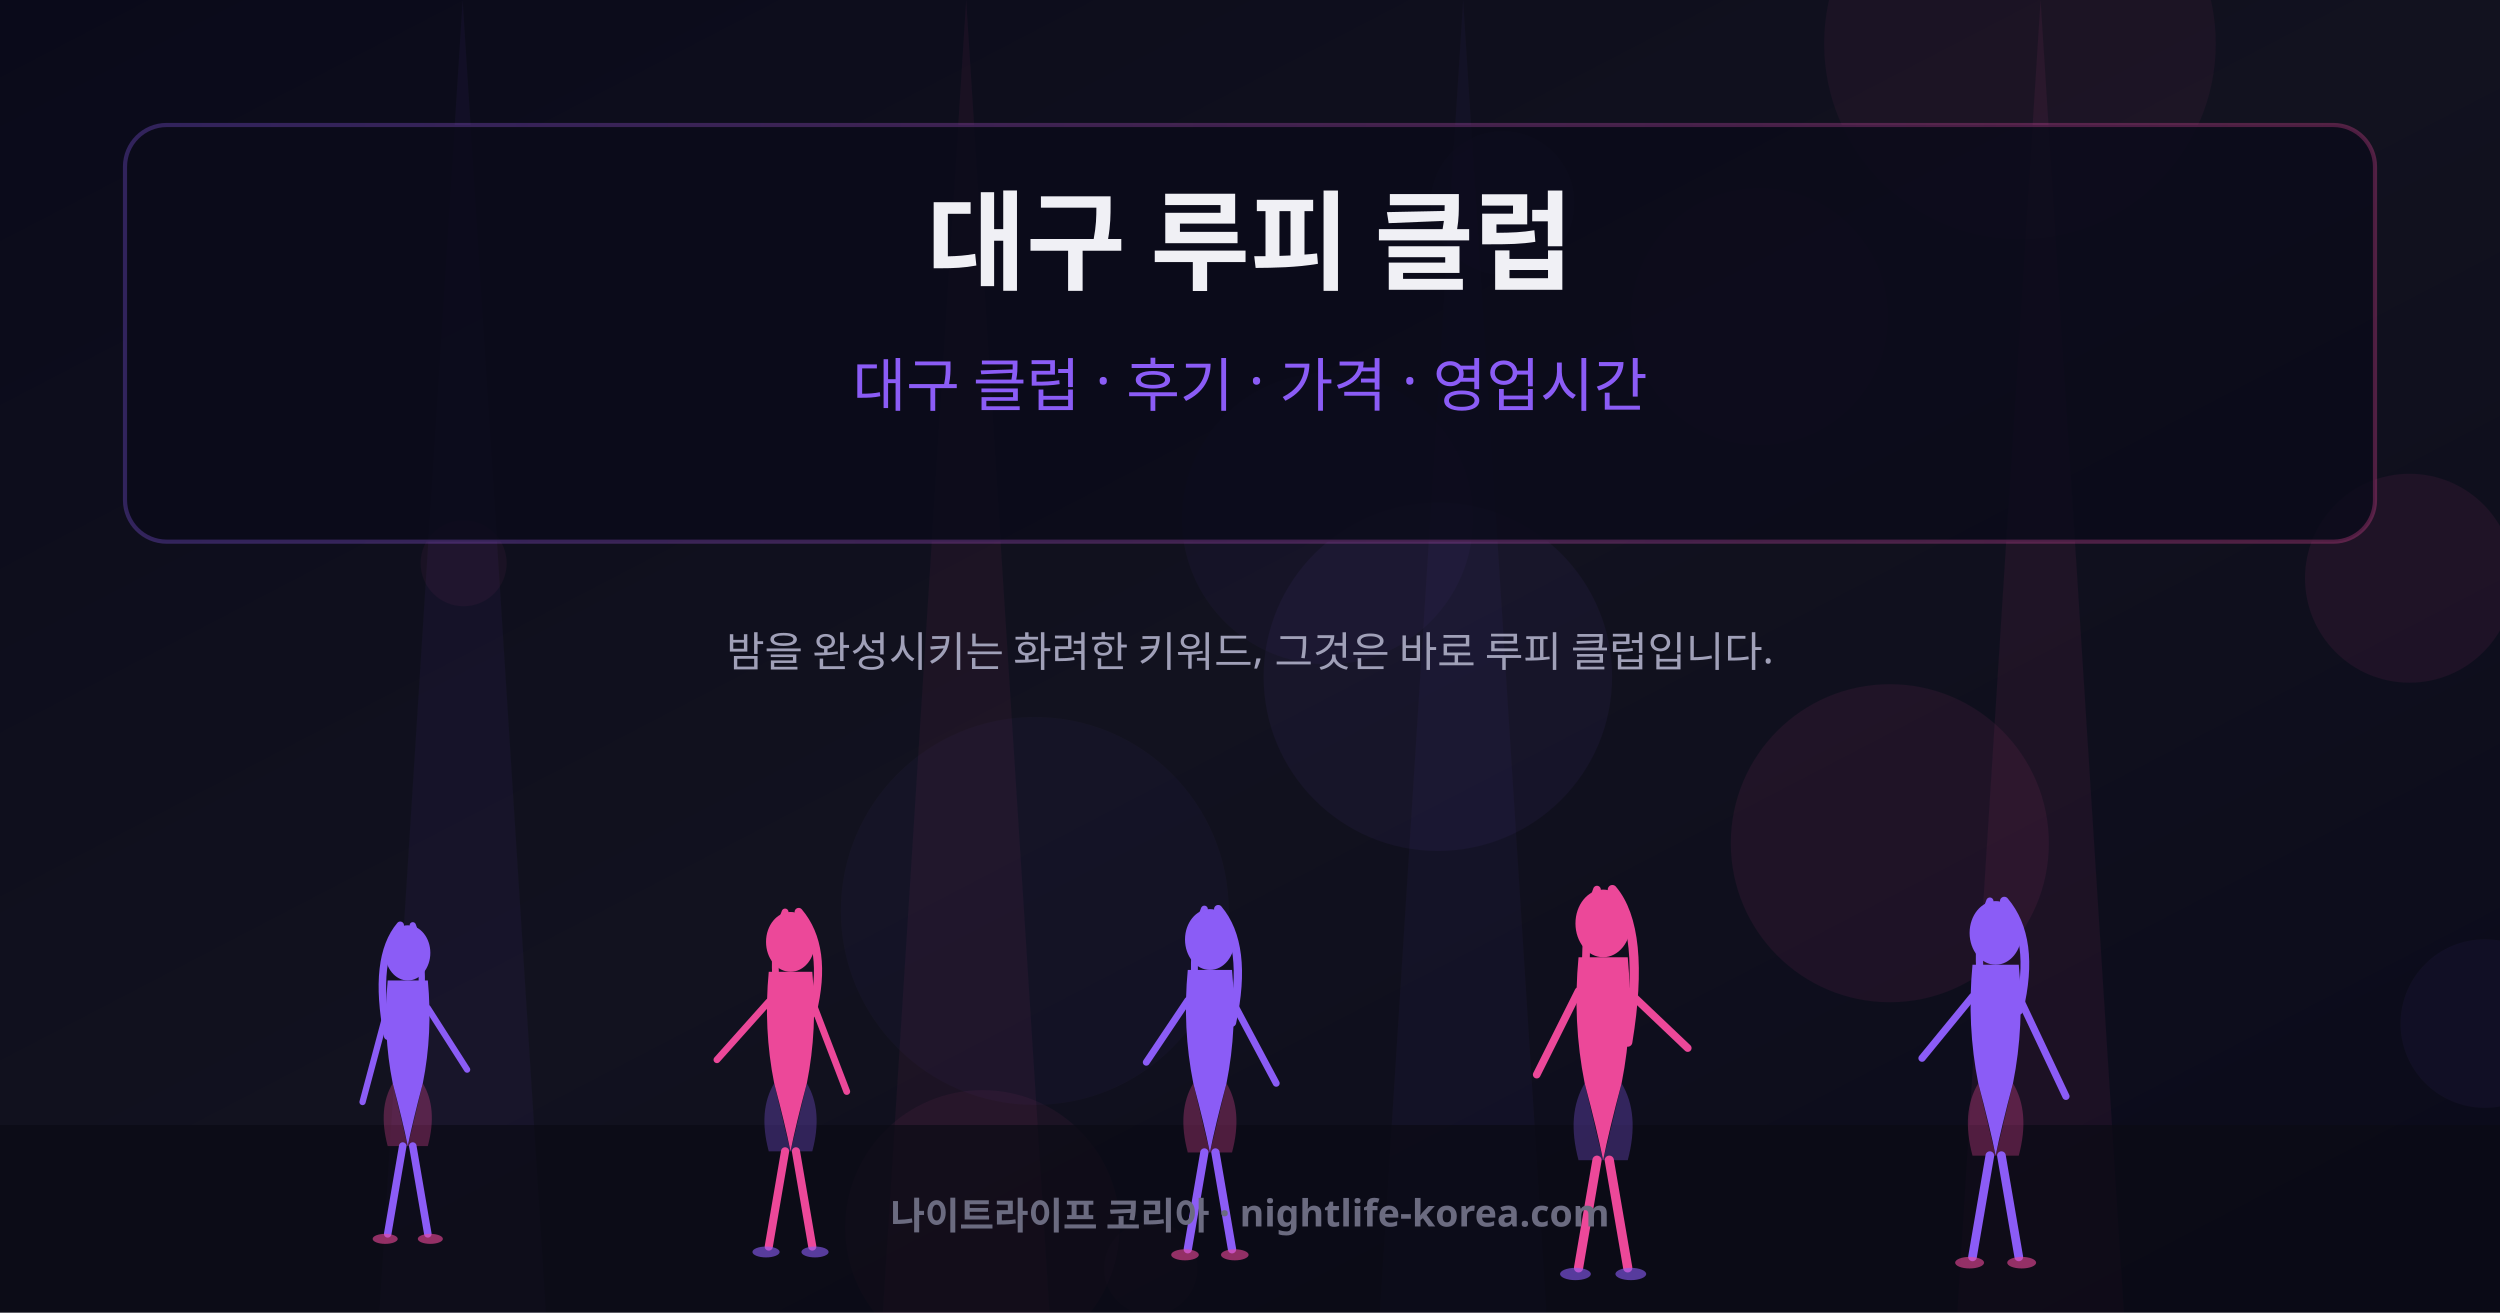
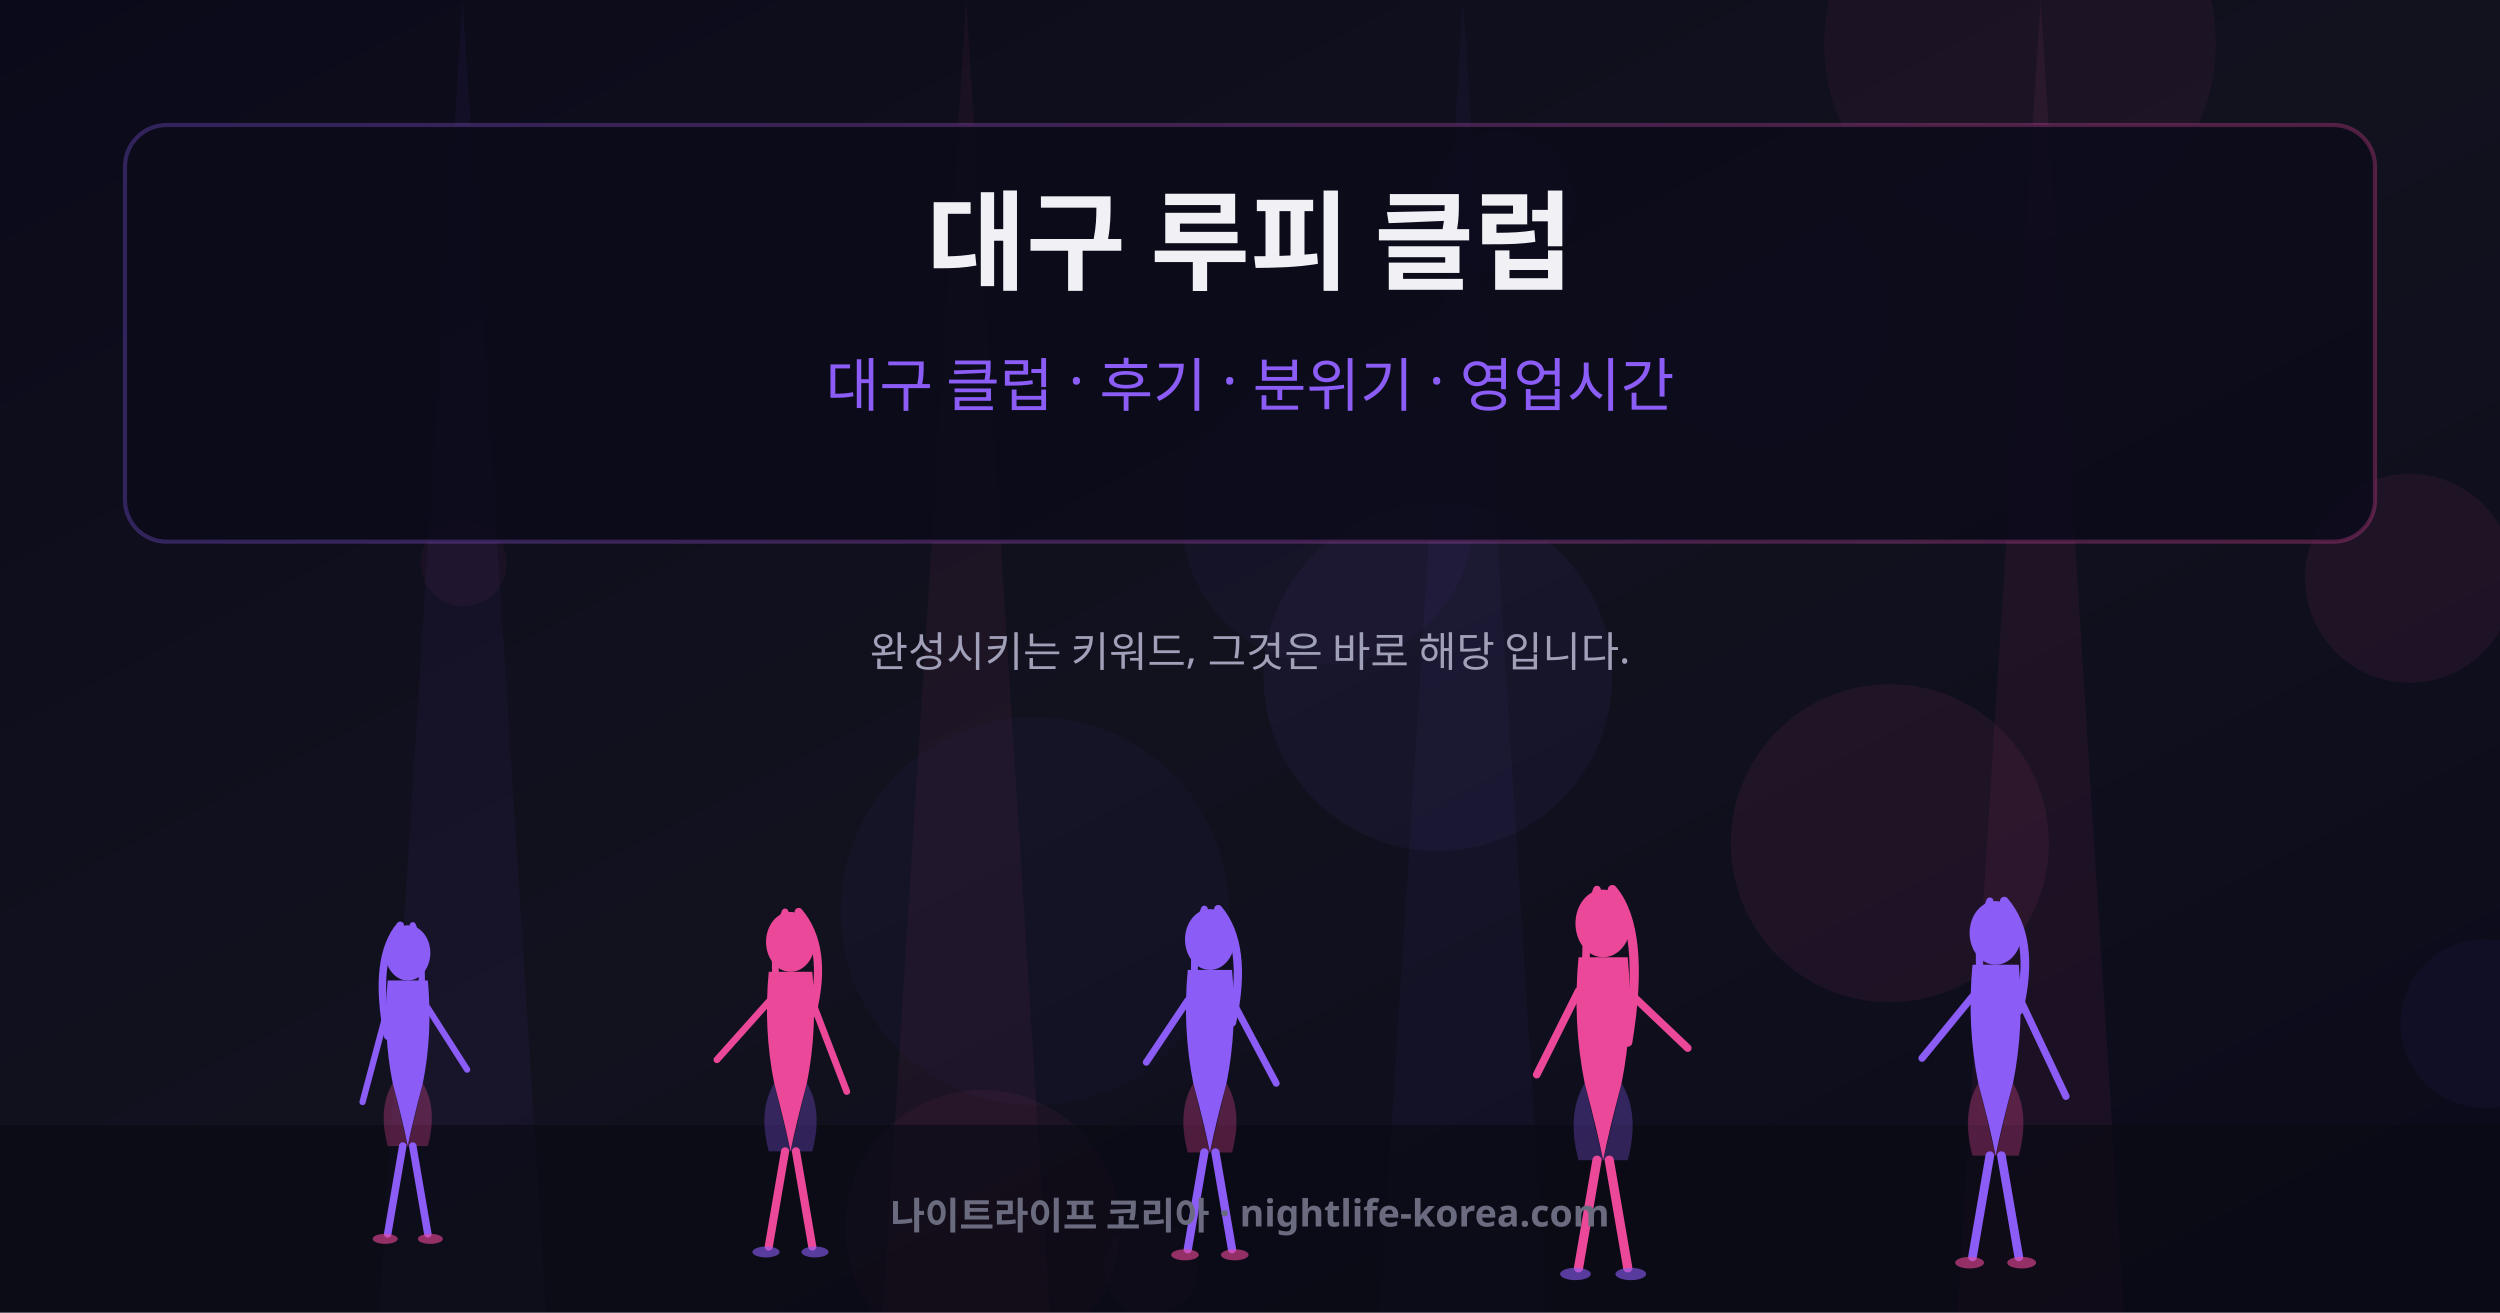
<svg xmlns="http://www.w3.org/2000/svg" viewBox="0 0 1200 630" width="1200" height="630">
  <defs>
    <linearGradient id="ogbg" x1="0%" y1="0%" x2="100%" y2="100%">
      <stop offset="0%" style="stop-color:#0a0a1a" />
      <stop offset="50%" style="stop-color:#12121f" />
      <stop offset="100%" style="stop-color:#0a0a1a" />
    </linearGradient>
    <linearGradient id="ogtxt" x1="0%" y1="0%" x2="100%" y2="0%">
      <stop offset="0%" style="stop-color:#8b5cf6" />
      <stop offset="100%" style="stop-color:#ec4899" />
    </linearGradient>
  </defs>
  <rect width="1200" height="630" fill="url(#ogbg)" />
  <polygon points="222.075,0 182.075,630 262.075,630" fill="#8b5cf6" opacity="0.047" />
  <polygon points="463.764,0 423.764,630 503.764,630" fill="#ec4899" opacity="0.058" />
  <polygon points="702.312,0 662.312,630 742.312,630" fill="#8b5cf6" opacity="0.041" />
  <polygon points="979.479,0 939.479,630 1019.479,630" fill="#ec4899" opacity="0.07" />
  <circle cx="222.545" cy="270.345" r="20.648" fill="#ec4899" opacity="0.054" />
  <circle cx="969.578" cy="20.936" r="93.985" fill="#ec4899" opacity="0.054" />
  <circle cx="721.225" cy="97.396" r="34.332" fill="#8b5cf6" opacity="0.056" />
  <circle cx="690.174" cy="324.826" r="83.645" fill="#8b5cf6" opacity="0.053" />
  <circle cx="471.562" cy="589.174" r="65.904" fill="#ec4899" opacity="0.055" />
  <circle cx="637.213" cy="249.001" r="69.893" fill="#8b5cf6" opacity="0.037" />
  <circle cx="552.37" cy="608.833" r="22.404" fill="#ec4899" opacity="0.035" />
  <circle cx="907.117" cy="404.743" r="76.341" fill="#ec4899" opacity="0.071" />
  <circle cx="496.703" cy="437.261" r="93.113" fill="#8b5cf6" opacity="0.033" />
  <circle cx="844.598" cy="152.045" r="61.71" fill="#ec4899" opacity="0.051" />
  <circle cx="1192.719" cy="491.318" r="40.477" fill="#8b5cf6" opacity="0.046" />
  <circle cx="1156.547" cy="277.555" r="50.147" fill="#ec4899" opacity="0.072" />
  <rect x="0" y="540" width="1200" height="90" fill="#0a0a14" opacity="0.7" />
  <g transform="translate(195.7255,520) scale(1.204128)">
    <ellipse cx="0" cy="-52" rx="9" ry="11" fill="#8b5cf6" />
    <path d="M-3,-63 Q-14,-50 -8,-18.807" stroke="#8b5cf6" stroke-width="3" fill="none" stroke-linecap="round" />
    <path d="M2,-63 Q8,-48 4,-21.807" stroke="#8b5cf6" stroke-width="2.5" fill="none" stroke-linecap="round" />
    <path d="M-8,-41 Q-10,-20 -6,0 Q-2,15 0,25 Q2,15 6,0 Q10,-20 8,-41 Z" fill="#8b5cf6" />
    <path d="M-6,0 Q-12,10 -8,25 L0,25 Z" fill="#ec4899" opacity="0.3" />
    <path d="M6,0 Q12,10 8,25 L0,25 Z" fill="#ec4899" opacity="0.3" />
    <line x1="-2" y1="25" x2="-8" y2="60" stroke="#8b5cf6" stroke-width="3" stroke-linecap="round" />
    <line x1="2" y1="25" x2="8" y2="60" stroke="#8b5cf6" stroke-width="3" stroke-linecap="round" />
    <ellipse cx="-9" cy="62" rx="5" ry="2" fill="#ec4899" opacity="0.6" />
    <ellipse cx="9" cy="62" rx="5" ry="2" fill="#ec4899" opacity="0.6" />
    <line x1="-8" y1="-30" x2="-18.022" y2="7.444" stroke="#8b5cf6" stroke-width="2.5" stroke-linecap="round" />
    <line x1="8" y1="-30" x2="23.659" y2="-5.467" stroke="#8b5cf6" stroke-width="2.5" stroke-linecap="round" />
  </g>
  <g transform="translate(379.448,520) scale(1.305634)">
    <ellipse cx="0" cy="-52" rx="9" ry="11" fill="#ec4899" />
    <path d="M3,-63 Q14,-50 8,-25.751" stroke="#ec4899" stroke-width="3" fill="none" stroke-linecap="round" />
    <path d="M-2,-63 Q-8,-48 -4,-28.751" stroke="#ec4899" stroke-width="2.5" fill="none" stroke-linecap="round" />
    <path d="M-8,-41 Q-10,-20 -6,0 Q-2,15 0,25 Q2,15 6,0 Q10,-20 8,-41 Z" fill="#ec4899" />
    <path d="M-6,0 Q-12,10 -8,25 L0,25 Z" fill="#8b5cf6" opacity="0.3" />
    <path d="M6,0 Q12,10 8,25 L0,25 Z" fill="#8b5cf6" opacity="0.3" />
    <line x1="-2" y1="25" x2="-8" y2="60" stroke="#ec4899" stroke-width="3" stroke-linecap="round" />
    <line x1="2" y1="25" x2="8" y2="60" stroke="#ec4899" stroke-width="3" stroke-linecap="round" />
    <ellipse cx="-9" cy="62" rx="5" ry="2" fill="#8b5cf6" opacity="0.6" />
    <ellipse cx="9" cy="62" rx="5" ry="2" fill="#8b5cf6" opacity="0.6" />
    <line x1="-8" y1="-30" x2="-27.049" y2="-8.678" stroke="#ec4899" stroke-width="2.5" stroke-linecap="round" />
    <line x1="8" y1="-30" x2="20.673" y2="3.004" stroke="#ec4899" stroke-width="2.5" stroke-linecap="round" />
  </g>
  <g transform="translate(580.7503,520) scale(1.327507)">
    <ellipse cx="0" cy="-52" rx="9" ry="11" fill="#8b5cf6" />
    <path d="M3,-63 Q14,-50 8,-21.957" stroke="#8b5cf6" stroke-width="3" fill="none" stroke-linecap="round" />
    <path d="M-2,-63 Q-8,-48 -4,-24.957" stroke="#8b5cf6" stroke-width="2.5" fill="none" stroke-linecap="round" />
    <path d="M-8,-41 Q-10,-20 -6,0 Q-2,15 0,25 Q2,15 6,0 Q10,-20 8,-41 Z" fill="#8b5cf6" />
    <path d="M-6,0 Q-12,10 -8,25 L0,25 Z" fill="#ec4899" opacity="0.3" />
    <path d="M6,0 Q12,10 8,25 L0,25 Z" fill="#ec4899" opacity="0.3" />
    <line x1="-2" y1="25" x2="-8" y2="60" stroke="#8b5cf6" stroke-width="3" stroke-linecap="round" />
    <line x1="2" y1="25" x2="8" y2="60" stroke="#8b5cf6" stroke-width="3" stroke-linecap="round" />
    <ellipse cx="-9" cy="62" rx="5" ry="2" fill="#ec4899" opacity="0.6" />
    <ellipse cx="9" cy="62" rx="5" ry="2" fill="#ec4899" opacity="0.6" />
    <line x1="-8" y1="-30" x2="-23.002" y2="-7.63" stroke="#8b5cf6" stroke-width="2.5" stroke-linecap="round" />
    <line x1="8" y1="-30" x2="23.981" y2="-0.018" stroke="#8b5cf6" stroke-width="2.5" stroke-linecap="round" />
  </g>
  <g transform="translate(769.5051,520) scale(1.476073)">
    <ellipse cx="0" cy="-52" rx="9" ry="11" fill="#ec4899" />
    <path d="M3,-63 Q14,-50 8,-13.404" stroke="#ec4899" stroke-width="3" fill="none" stroke-linecap="round" />
    <path d="M-2,-63 Q-8,-48 -4,-16.404" stroke="#ec4899" stroke-width="2.5" fill="none" stroke-linecap="round" />
    <path d="M-8,-41 Q-10,-20 -6,0 Q-2,15 0,25 Q2,15 6,0 Q10,-20 8,-41 Z" fill="#ec4899" />
    <path d="M-6,0 Q-12,10 -8,25 L0,25 Z" fill="#8b5cf6" opacity="0.3" />
    <path d="M6,0 Q12,10 8,25 L0,25 Z" fill="#8b5cf6" opacity="0.3" />
    <line x1="-2" y1="25" x2="-8" y2="60" stroke="#ec4899" stroke-width="3" stroke-linecap="round" />
    <line x1="2" y1="25" x2="8" y2="60" stroke="#ec4899" stroke-width="3" stroke-linecap="round" />
    <ellipse cx="-9" cy="62" rx="5" ry="2" fill="#8b5cf6" opacity="0.6" />
    <ellipse cx="9" cy="62" rx="5" ry="2" fill="#8b5cf6" opacity="0.6" />
    <line x1="-8" y1="-30" x2="-21.596" y2="-2.836" stroke="#ec4899" stroke-width="2.5" stroke-linecap="round" />
    <line x1="8" y1="-30" x2="27.508" y2="-11.472" stroke="#ec4899" stroke-width="2.5" stroke-linecap="round" />
  </g>
  <g transform="translate(957.9053,520) scale(1.388448)">
    <ellipse cx="0" cy="-52" rx="9" ry="11" fill="#8b5cf6" />
    <path d="M3,-63 Q14,-50 8,-25.203" stroke="#8b5cf6" stroke-width="3" fill="none" stroke-linecap="round" />
    <path d="M-2,-63 Q-8,-48 -4,-28.203" stroke="#8b5cf6" stroke-width="2.5" fill="none" stroke-linecap="round" />
    <path d="M-8,-41 Q-10,-20 -6,0 Q-2,15 0,25 Q2,15 6,0 Q10,-20 8,-41 Z" fill="#8b5cf6" />
    <path d="M-6,0 Q-12,10 -8,25 L0,25 Z" fill="#ec4899" opacity="0.3" />
    <path d="M6,0 Q12,10 8,25 L0,25 Z" fill="#ec4899" opacity="0.3" />
    <line x1="-2" y1="25" x2="-8" y2="60" stroke="#8b5cf6" stroke-width="3" stroke-linecap="round" />
    <line x1="2" y1="25" x2="8" y2="60" stroke="#8b5cf6" stroke-width="3" stroke-linecap="round" />
    <ellipse cx="-9" cy="62" rx="5" ry="2" fill="#ec4899" opacity="0.6" />
    <ellipse cx="9" cy="62" rx="5" ry="2" fill="#ec4899" opacity="0.6" />
    <line x1="-8" y1="-30" x2="-25.456" y2="-8.688" stroke="#8b5cf6" stroke-width="2.5" stroke-linecap="round" />
    <line x1="8" y1="-30" x2="24.306" y2="4.494" stroke="#8b5cf6" stroke-width="2.5" stroke-linecap="round" />
  </g>
  <rect x="60" y="60" width="1080" height="200" rx="20" fill="#0a0a1a" opacity="0.85" />
  <rect x="60" y="60" width="1080" height="200" rx="20" fill="none" stroke="url(#ogtxt)" stroke-width="2" opacity="0.3" />
  <text x="600" y="135" text-anchor="middle" font-family="'Noto Sans KR',sans-serif" font-size="52" font-weight="800" fill="#f0f0f5">대구 루피 클럽</text>
-   <text x="600" y="195" text-anchor="middle" font-family="'Noto Sans KR',sans-serif" font-size="28" font-weight="500" fill="#8b5cf6">대구 클럽 · 후기 · 가격 · 영업시간</text>
+   <text x="600" y="195" text-anchor="middle" font-family="'Noto Sans KR',sans-serif" font-size="28" font-weight="500" fill="#8b5cf6">대구 클럽 · 후기 · 분위기 · 영업시간</text>
  <rect x="60" y="290" width="auto" height="40" rx="20" fill="#8b5cf6" opacity="0.15" />
-   <text x="600" y="320" text-anchor="middle" font-family="'Noto Sans KR',sans-serif" font-size="20" fill="#a0a0b8">밤을 완성시키는 화려한 키워드, 그것은 바로 루피 클럽입니다.</text>
+   <text x="600" y="320" text-anchor="middle" font-family="'Noto Sans KR',sans-serif" font-size="20" fill="#a0a0b8">완성시키는 키워드, 그것은 바로 해당 입니다.</text>
  <text x="600" y="590" text-anchor="middle" font-family="'Noto Sans KR',sans-serif" font-size="18" font-weight="600" fill="#6b6b80">나이트라이프 코리아 · nightlife-korea.com</text>
</svg>
